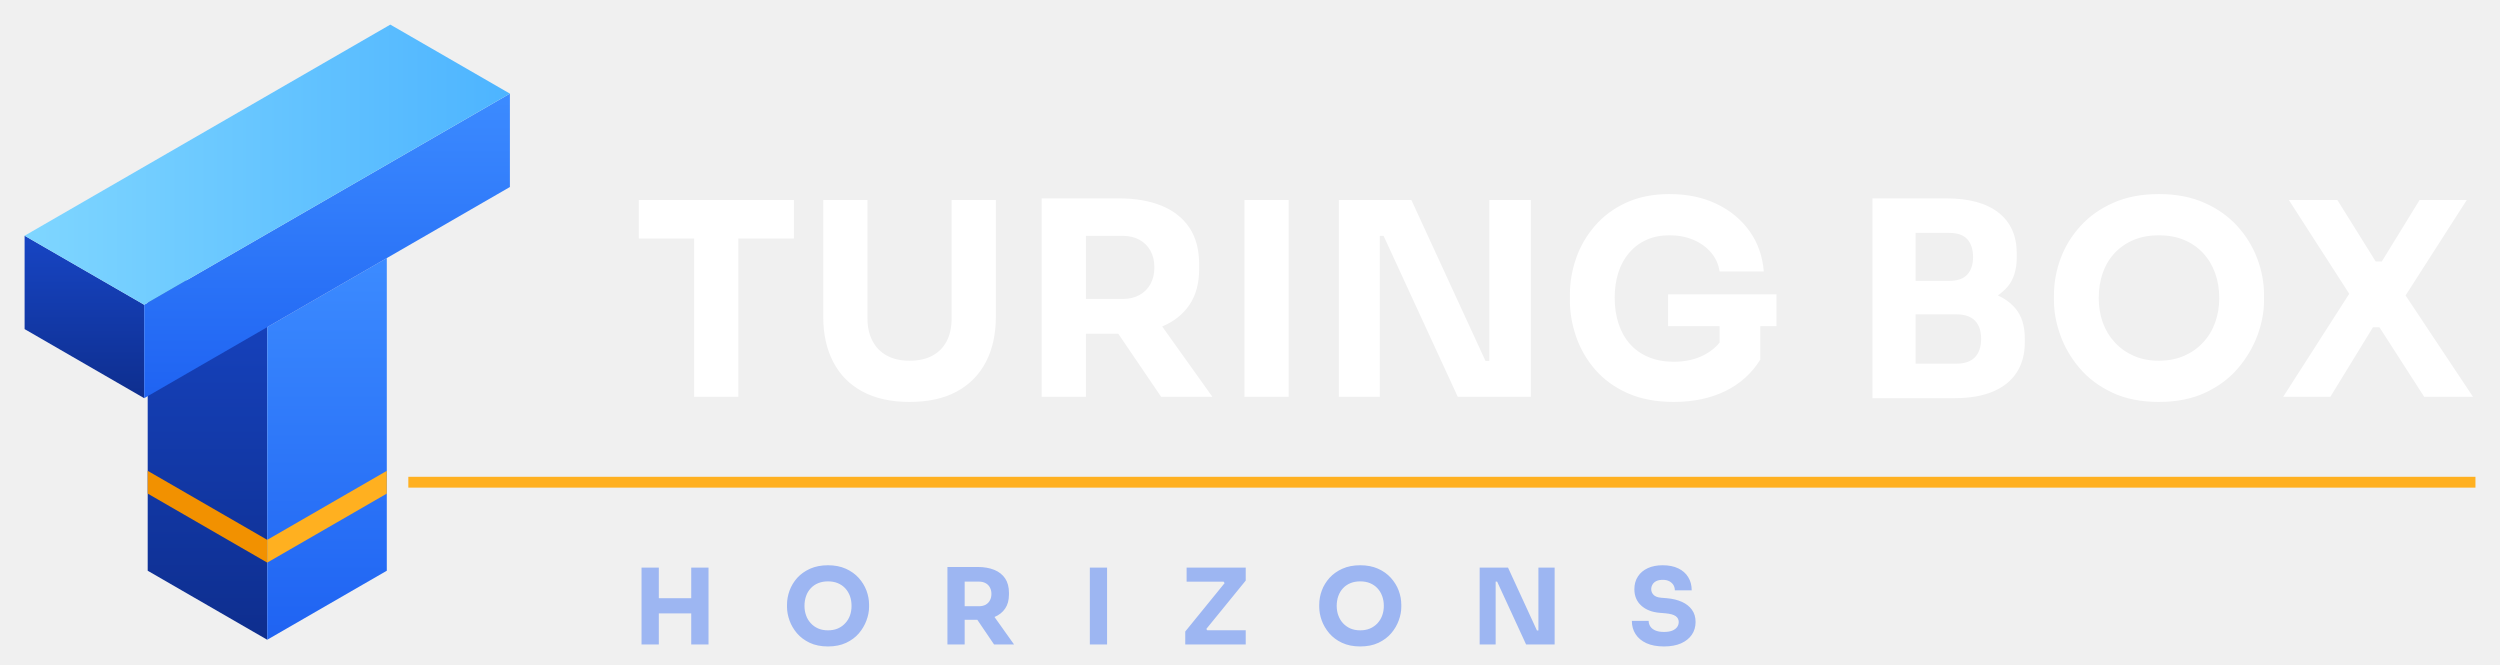
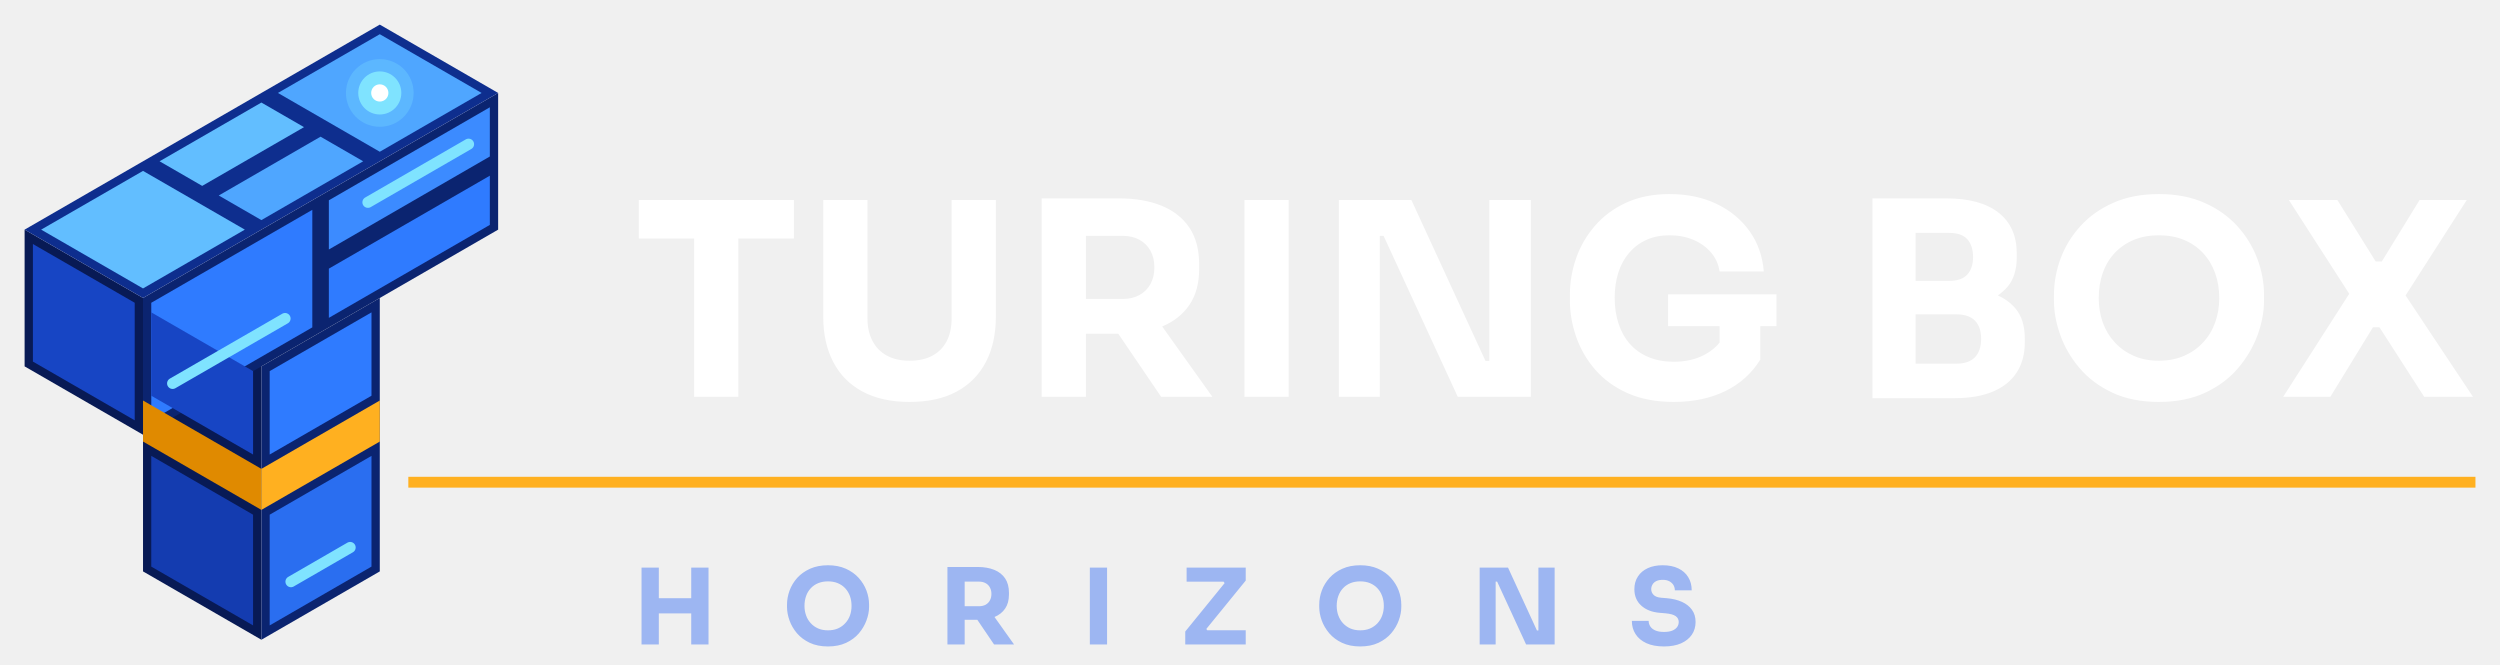
<svg xmlns="http://www.w3.org/2000/svg" viewBox="-4.00 -4.00 406.41 108.00" role="img" aria-label="Turing Box Horizons">
  <defs>
    <linearGradient id="gf2" x1="0" y1="0" x2="0" y2="1">
      <stop offset="0" stop-color="#3C8BFF" />
      <stop offset="1" stop-color="#1F63F2" />
    </linearGradient>
    <linearGradient id="gt2" x1="0" y1="0" x2="1" y2="0">
      <stop offset="0" stop-color="#7FD6FF" />
      <stop offset="1" stop-color="#4DB4FF" />
    </linearGradient>
    <linearGradient id="gs2" x1="0" y1="0" x2="0" y2="1">
      <stop offset="0" stop-color="#1745C4" />
      <stop offset="1" stop-color="#0E2E8E" />
    </linearGradient>
  </defs>
-   <polygon points="39.44,100.00 20.01,88.78 20.01,37.95 39.44,49.17" fill="url(#gs2)" />
-   <polygon points="39.44,100.00 58.88,88.78 58.88,37.95 39.44,49.17" fill="url(#gf2)" />
-   <polygon points="39.44,87.46 20.01,76.24 20.01,72.54 39.44,83.76" fill="#F29100" />
-   <polygon points="39.44,87.46 58.88,76.24 58.88,72.54 39.44,83.76" fill="#FFB020" />
-   <polygon points="19.44,60.73 0.00,49.50 0.00,34.32 19.44,45.54" fill="url(#gs2)" />
-   <polygon points="19.44,60.73 78.89,26.40 78.89,11.22 19.44,45.54" fill="url(#gf2)" />
-   <polygon points="19.44,45.54 0.00,34.32 59.45,0.00 78.89,11.22" fill="url(#gt2)" />
+   <polygon points="38.49,100.00 19.25,88.89 19.25,44.44 38.49,55.56" fill="#081A55" />
+   <polygon points="38.49,100.00 57.74,88.89 57.74,44.44 38.49,55.56" fill="#0B2470" />
+   <polygon points="19.25,66.67 0.00,55.56 0.00,33.33 19.25,44.44" fill="#081A55" />
+   <polygon points="19.25,66.67 76.98,33.33 76.98,11.11 19.25,44.44" fill="#0B2470" />
+   <polygon points="19.25,44.44 0.00,33.33 57.74,0.00 76.98,11.11" fill="#0E2E8E" />
+   <polygon points="19.25,42.89 35.80,33.33 19.25,23.78 2.69,33.33" fill="#62BEFF" />
+   <polygon points="38.49,31.78 55.04,22.22 48.11,18.22 31.56,27.78" fill="#4FA6FF" />
+   <polygon points="28.87,26.22 45.42,16.67 38.49,12.67 21.94,22.22" fill="#62BEFF" />
+   <polygon points="57.74,20.67 74.29,11.11 57.74,1.56 41.18,11.11" fill="#4FA6FF" />
+   <polygon points="20.59,64.33 46.77,49.22 46.77,30.11 20.59,45.22" fill="#2F7BFF" />
+   <polygon points="49.46,36.56 75.63,21.44 75.63,13.44 49.46,28.56" fill="#3C8BFF" />
+   <polygon points="49.46,47.67 75.63,32.56 75.63,24.56 49.46,39.67" fill="#2F7BFF" />
+   <polygon points="39.84,69.89 56.39,60.33 56.39,46.78 39.84,56.33" fill="#2F7BFF" />
+   <polygon points="39.84,97.67 56.39,88.11 56.39,70.11 39.84,79.67" fill="#2A6EF0" />
+   <polygon points="17.90,64.33 1.35,54.78 1.35,35.67 17.90,45.22" fill="#1745C4" />
+   <polygon points="37.14,69.89 20.59,60.33 20.59,46.78 37.14,56.33" fill="#1745C4" />
+   <polygon points="37.14,97.67 20.59,88.11 20.59,70.11 37.14,79.67" fill="#143CB0" />
+   <polygon points="38.49,78.89 19.25,67.78 19.25,61.11 38.49,72.22" fill="#E08A00" />
+   <polygon points="38.49,78.89 57.74,67.78 57.74,61.11 38.49,72.22" fill="#FFB020" />
+   <line x1="24.06" y1="58.33" x2="42.34" y2="47.78" stroke="#7FE3FF" stroke-width="1.80" stroke-linecap="round" />
+   <line x1="55.81" y1="28.89" x2="72.17" y2="19.44" stroke="#7FE3FF" stroke-width="1.80" stroke-linecap="round" />
+   <line x1="43.30" y1="90.56" x2="52.92" y2="85.00" stroke="#7FE3FF" stroke-width="1.80" stroke-linecap="round" />
+   <circle cx="57.74" cy="11.11" r="5.50" fill="#7FE3FF" opacity=".28" />
+   <circle cx="57.74" cy="11.11" r="3.50" fill="#7FE3FF" />
+   <circle cx="57.74" cy="11.11" r="1.40" fill="#fff" />
  <path d="M108.84 60.51V34.78H99.85V28.51H125.06V34.78H116.03V60.51ZM143.86 61.34Q139.35 61.34 136.21 59.65Q133.08 57.97 131.46 54.85Q129.83 51.74 129.83 47.49V28.51H137.02V47.75Q137.02 49.86 137.83 51.41Q138.64 52.97 140.16 53.80Q141.67 54.64 143.86 54.64Q146.10 54.64 147.61 53.80Q149.12 52.97 149.91 51.44Q150.70 49.90 150.70 47.75V28.51H157.89V47.49Q157.89 51.74 156.27 54.85Q154.64 57.97 151.53 59.65Q148.42 61.34 143.86 61.34ZM165.34 60.51V28.25H177.92Q181.91 28.25 184.85 29.45Q187.78 30.66 189.36 33.02Q190.94 35.39 190.94 38.99V39.69Q190.94 43.24 189.36 45.56Q187.78 47.88 184.93 49.07L193.09 60.51H184.76L177.79 50.25H172.53V60.51ZM172.53 34.34V44.60H178.49Q180.07 44.60 181.23 43.96Q182.39 43.33 183.03 42.16Q183.66 41.00 183.66 39.47Q183.66 37.93 183.03 36.77Q182.39 35.61 181.23 34.98Q180.07 34.34 178.49 34.34ZM198.30 60.51V28.51H205.49V60.51ZM213.65 60.51V28.51H225.44L237.49 54.68H238.11V28.51H244.86V60.51H232.98L220.92 34.34H220.31V60.51ZM268.09 61.34Q263.80 61.34 260.60 59.92Q257.40 58.49 255.31 56.08Q253.23 53.67 252.22 50.73Q251.21 47.80 251.21 44.86V43.90Q251.21 40.87 252.22 37.98Q253.23 35.08 255.27 32.72Q257.31 30.35 260.35 28.95Q263.40 27.55 267.39 27.55Q271.73 27.55 275.06 29.15Q278.39 30.75 280.41 33.57Q282.43 36.40 282.73 40.13H275.54Q275.28 38.37 274.16 37.06Q273.04 35.74 271.31 35.00Q269.58 34.25 267.39 34.25Q265.29 34.25 263.64 35.00Q262.00 35.74 260.84 37.10Q259.67 38.46 259.08 40.32Q258.49 42.19 258.49 44.42Q258.49 46.75 259.13 48.65Q259.76 50.56 260.99 51.94Q262.22 53.32 264.04 54.07Q265.86 54.81 268.09 54.81Q271.07 54.81 273.26 53.58Q274.67 52.79 275.54 51.70V49.02H267.17V43.85H284.79V49.02H282.16V54.46Q280.10 57.79 276.49 59.57Q272.87 61.34 268.09 61.34ZM300.40 60.73V28.25H312.41Q317.93 28.25 320.89 30.57Q323.85 32.89 323.85 37.19V37.85Q323.85 40.83 322.36 42.62Q321.66 43.41 320.78 44.03Q322.53 44.82 323.67 46.18Q325.16 47.97 325.16 51.04V51.65Q325.16 54.50 323.85 56.54Q322.53 58.58 319.99 59.65Q317.45 60.73 313.68 60.73ZM307.41 47.10V55.12H314.03Q316.05 55.12 317.06 54.07Q318.06 53.01 318.06 51.08Q318.06 49.16 317.06 48.13Q316.05 47.10 314.03 47.10ZM307.41 33.86V41.66H312.85Q314.91 41.66 315.83 40.61Q316.75 39.56 316.75 37.80Q316.75 35.96 315.83 34.91Q314.91 33.86 312.85 33.86ZM346.95 61.34Q342.61 61.34 339.39 59.83Q336.17 58.32 334.06 55.84Q331.96 53.36 330.93 50.47Q329.90 47.58 329.90 44.90V43.94Q329.90 40.96 330.97 38.04Q332.05 35.13 334.20 32.76Q336.34 30.39 339.54 28.97Q342.74 27.55 346.95 27.55Q351.16 27.55 354.36 28.97Q357.56 30.39 359.71 32.76Q361.86 35.13 362.95 38.04Q364.05 40.96 364.05 43.94V44.90Q364.05 47.58 363.00 50.47Q361.94 53.36 359.84 55.84Q357.73 58.32 354.51 59.83Q351.29 61.34 346.95 61.34ZM346.95 54.64Q349.23 54.64 351.05 53.85Q352.87 53.06 354.16 51.65Q355.46 50.25 356.11 48.41Q356.77 46.57 356.77 44.47Q356.77 42.23 356.09 40.37Q355.41 38.50 354.12 37.12Q352.83 35.74 351.03 35.00Q349.23 34.25 346.95 34.25Q344.67 34.25 342.87 35.00Q341.08 35.74 339.78 37.12Q338.49 38.50 337.83 40.37Q337.18 42.23 337.18 44.47Q337.18 46.57 337.83 48.41Q338.49 50.25 339.78 51.65Q341.08 53.06 342.87 53.85Q344.67 54.64 346.95 54.64ZM367.16 60.51 377.90 43.76 368.08 28.51H375.97L382.20 38.50H383.20L389.34 28.51H397.01L387.06 44.03L398.02 60.51H390.09L382.81 49.20H381.76L374.83 60.51Z" fill="#FFFFFF" />
  <path d="M108.37 100.77V95.72H103.10V100.77H100.29V88.27H103.10V93.25H108.37V88.27H111.18V100.77ZM130.60 101.09Q128.90 101.09 127.64 100.50Q126.39 99.91 125.56 98.95Q124.74 97.98 124.34 96.85Q123.94 95.72 123.94 94.67V94.30Q123.94 93.13 124.36 91.99Q124.78 90.86 125.61 89.93Q126.45 89.01 127.70 88.45Q128.95 87.89 130.60 87.89Q132.24 87.89 133.49 88.45Q134.74 89.01 135.58 89.93Q136.42 90.86 136.85 91.99Q137.28 93.13 137.28 94.30V94.67Q137.28 95.72 136.86 96.85Q136.45 97.98 135.63 98.95Q134.81 99.91 133.55 100.50Q132.29 101.09 130.60 101.09ZM130.60 98.47Q131.49 98.47 132.20 98.17Q132.91 97.86 133.41 97.31Q133.92 96.76 134.18 96.04Q134.43 95.32 134.43 94.50Q134.43 93.63 134.17 92.90Q133.90 92.17 133.40 91.63Q132.89 91.09 132.19 90.80Q131.49 90.51 130.60 90.51Q129.71 90.51 129.01 90.80Q128.30 91.09 127.80 91.63Q127.29 92.17 127.04 92.90Q126.78 93.63 126.78 94.50Q126.78 95.32 127.04 96.04Q127.29 96.76 127.80 97.31Q128.30 97.86 129.01 98.17Q129.71 98.47 130.60 98.47ZM150.02 100.77V88.17H154.93Q156.49 88.17 157.64 88.64Q158.78 89.11 159.40 90.03Q160.02 90.96 160.02 92.36V92.64Q160.02 94.02 159.40 94.93Q158.78 95.84 157.67 96.30L160.85 100.77H157.60L154.88 96.76H152.82V100.77ZM152.82 90.55V94.55H155.15Q155.77 94.55 156.22 94.31Q156.68 94.06 156.92 93.60Q157.17 93.15 157.17 92.55Q157.17 91.95 156.92 91.50Q156.68 91.04 156.22 90.80Q155.77 90.55 155.15 90.55ZM173.17 100.77V88.27H175.97V100.77ZM188.68 100.77V98.66L195.08 90.79L194.91 90.56H188.90V88.27H198.51V90.38L192.10 98.25L192.26 98.46H198.51V100.77ZM217.12 101.09Q215.43 101.09 214.17 100.50Q212.91 99.91 212.09 98.95Q211.27 97.98 210.86 96.85Q210.46 95.72 210.46 94.67V94.30Q210.46 93.13 210.88 91.99Q211.30 90.86 212.14 89.93Q212.98 89.01 214.23 88.45Q215.48 87.89 217.12 87.89Q218.77 87.89 220.02 88.45Q221.27 89.01 222.10 89.93Q222.94 90.86 223.37 91.99Q223.80 93.13 223.80 94.30V94.67Q223.80 95.72 223.39 96.85Q222.98 97.98 222.16 98.95Q221.33 99.91 220.08 100.50Q218.82 101.09 217.12 101.09ZM217.12 98.47Q218.01 98.47 218.72 98.17Q219.43 97.86 219.94 97.31Q220.44 96.76 220.70 96.04Q220.96 95.32 220.96 94.50Q220.96 93.63 220.69 92.90Q220.43 92.17 219.92 91.63Q219.42 91.09 218.71 90.80Q218.01 90.51 217.12 90.51Q216.23 90.51 215.53 90.80Q214.83 91.09 214.32 91.63Q213.82 92.17 213.56 92.90Q213.30 93.63 213.30 94.50Q213.30 95.32 213.56 96.04Q213.82 96.76 214.32 97.31Q214.83 97.86 215.53 98.17Q216.23 98.47 217.12 98.47ZM236.54 100.77V88.27H241.15L245.85 98.49H246.09V88.27H248.73V100.77H244.09L239.38 90.55H239.14V100.77ZM266.51 101.09Q264.81 101.09 263.65 100.56Q262.48 100.02 261.88 99.08Q261.28 98.15 261.28 96.93H264.01Q264.01 97.41 264.27 97.82Q264.54 98.24 265.08 98.48Q265.63 98.73 266.51 98.73Q267.29 98.73 267.82 98.53Q268.35 98.32 268.63 97.95Q268.90 97.58 268.90 97.11Q268.90 96.51 268.39 96.15Q267.88 95.80 266.73 95.70L265.79 95.62Q263.92 95.46 262.81 94.45Q261.69 93.44 261.69 91.78Q261.69 90.58 262.27 89.71Q262.84 88.83 263.87 88.36Q264.90 87.89 266.30 87.89Q267.77 87.89 268.83 88.40Q269.88 88.90 270.44 89.82Q271.01 90.74 271.01 91.97H268.27Q268.27 91.51 268.05 91.12Q267.82 90.74 267.39 90.50Q266.95 90.26 266.30 90.26Q265.68 90.26 265.26 90.46Q264.84 90.67 264.64 91.02Q264.43 91.37 264.43 91.78Q264.43 92.31 264.81 92.70Q265.19 93.10 266.04 93.17L267.00 93.25Q268.37 93.37 269.42 93.84Q270.46 94.31 271.05 95.13Q271.64 95.94 271.64 97.11Q271.64 98.30 271.02 99.20Q270.39 100.10 269.25 100.60Q268.10 101.09 266.51 101.09Z" fill="#9DB6F2" />
  <rect x="62.38" y="73.51" width="336.04" height="1.76" fill="#FFB020" />
</svg>
